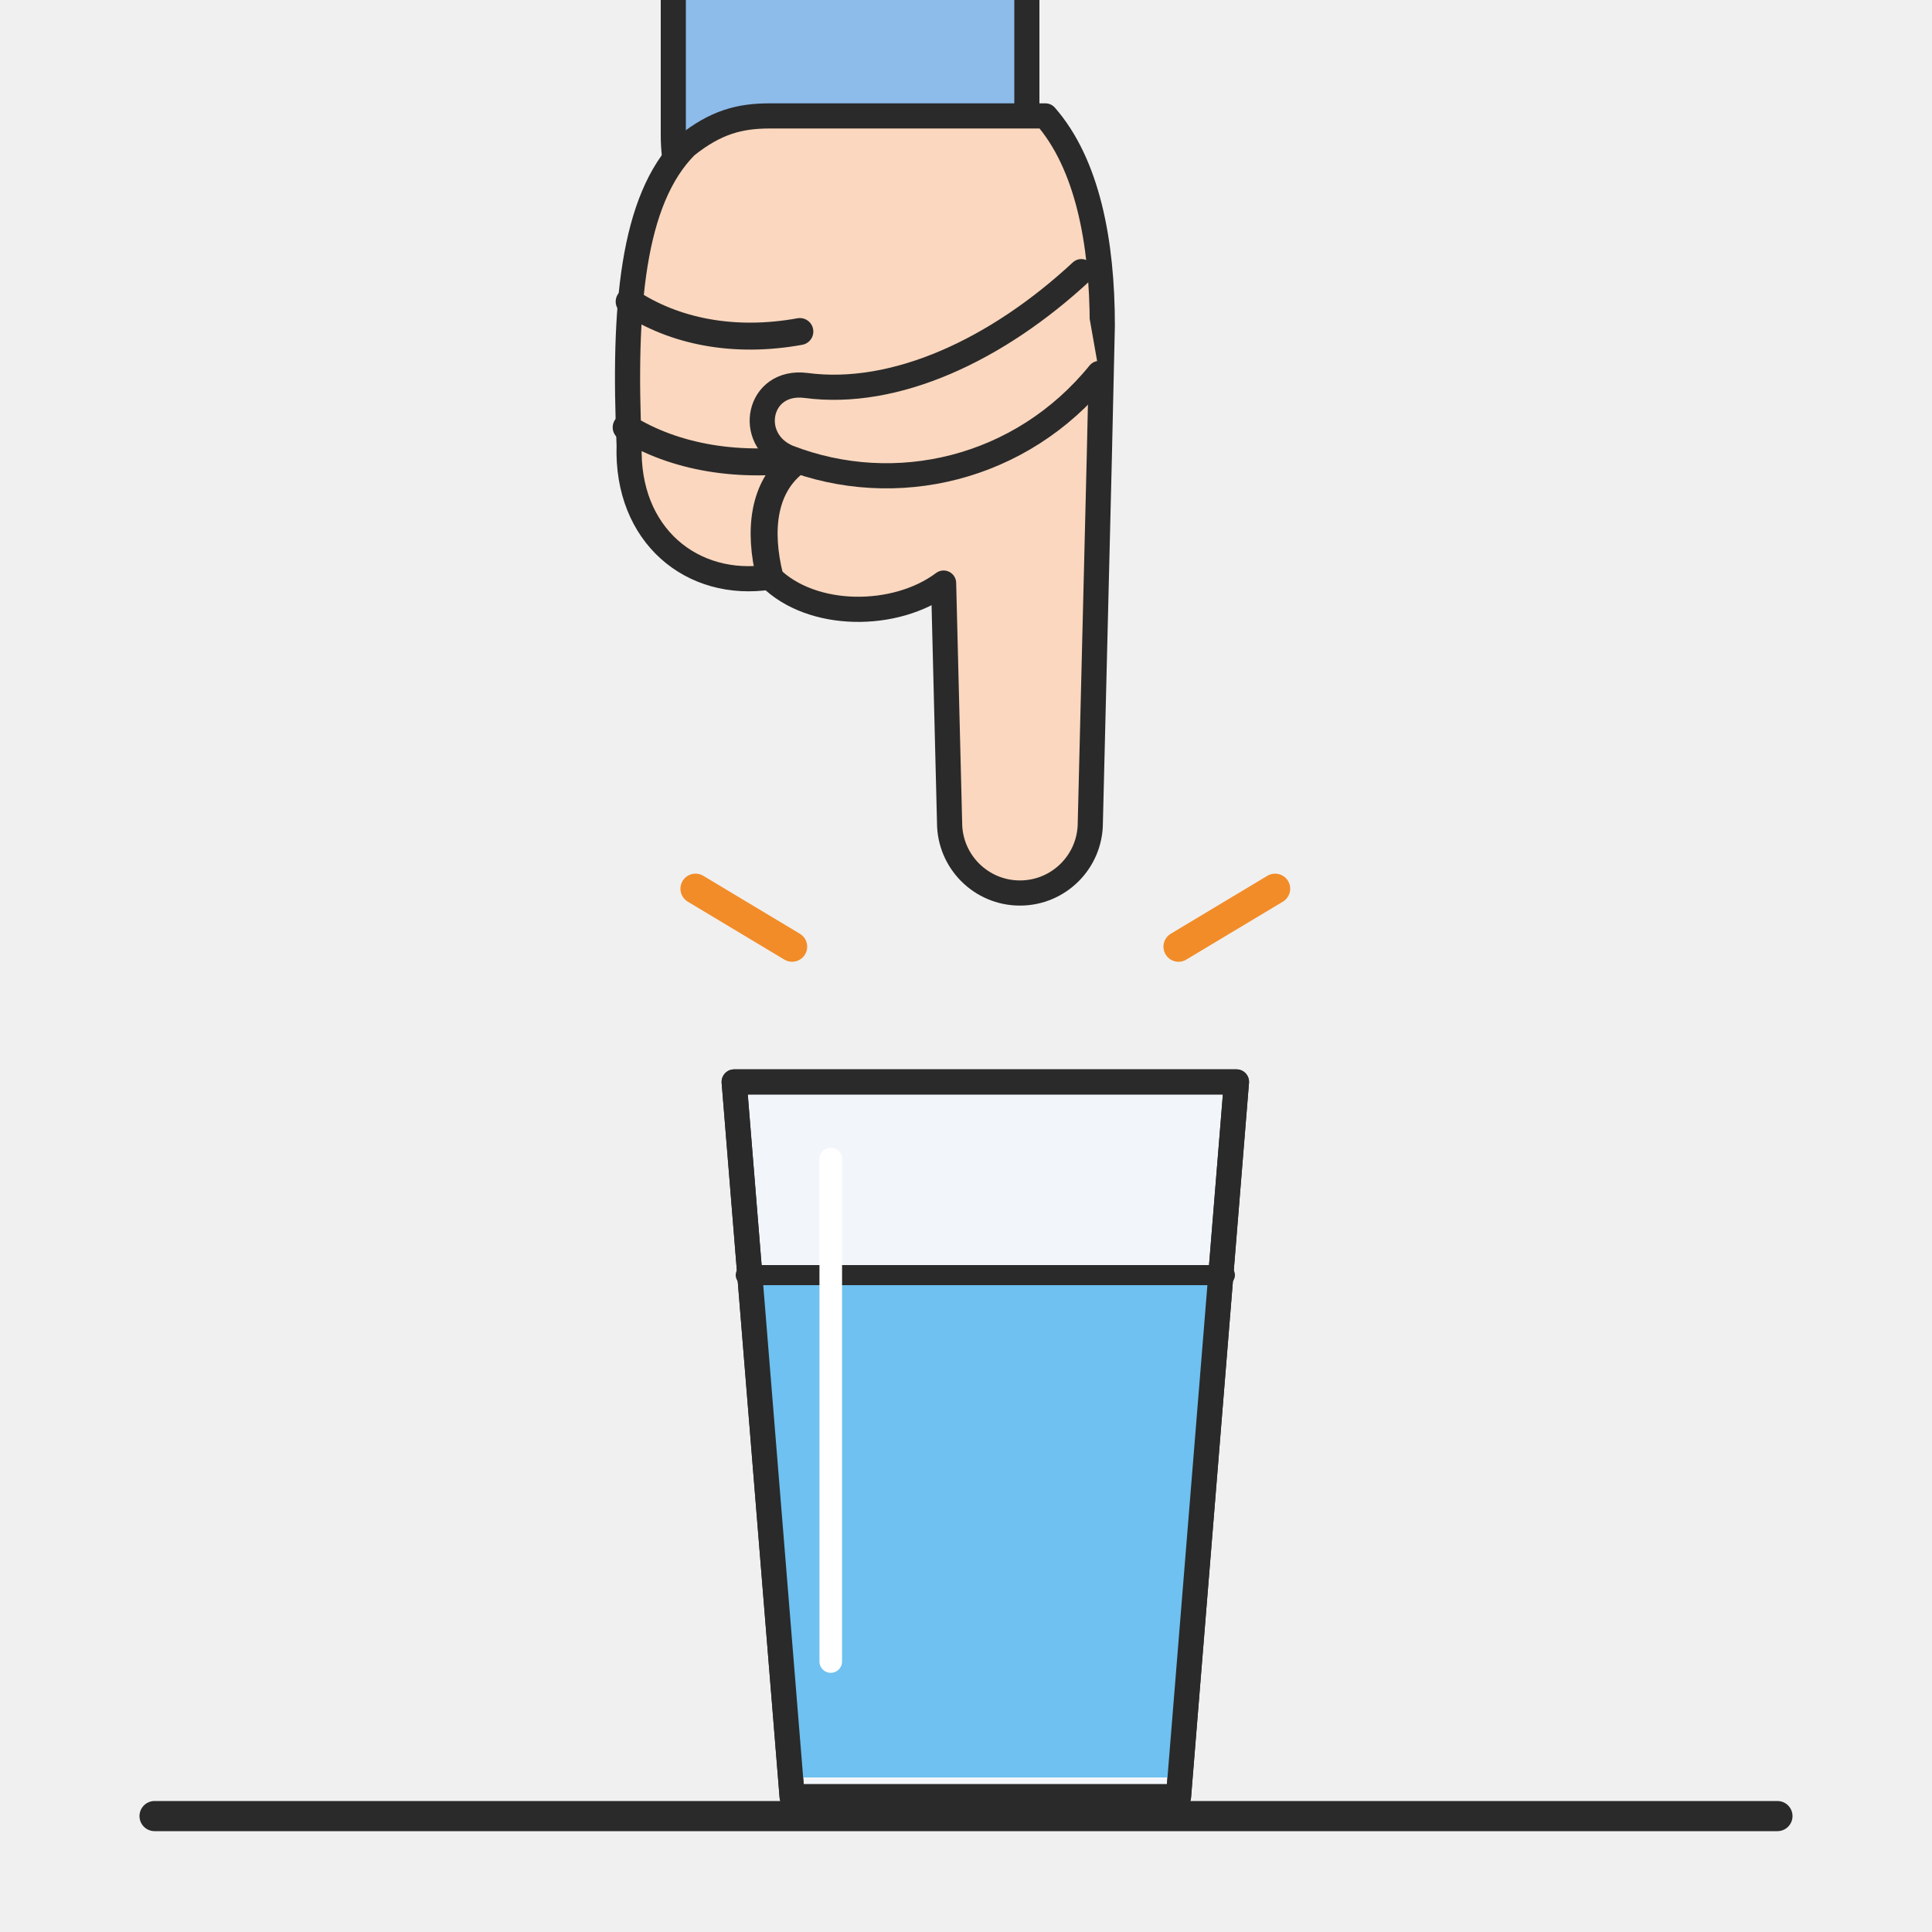
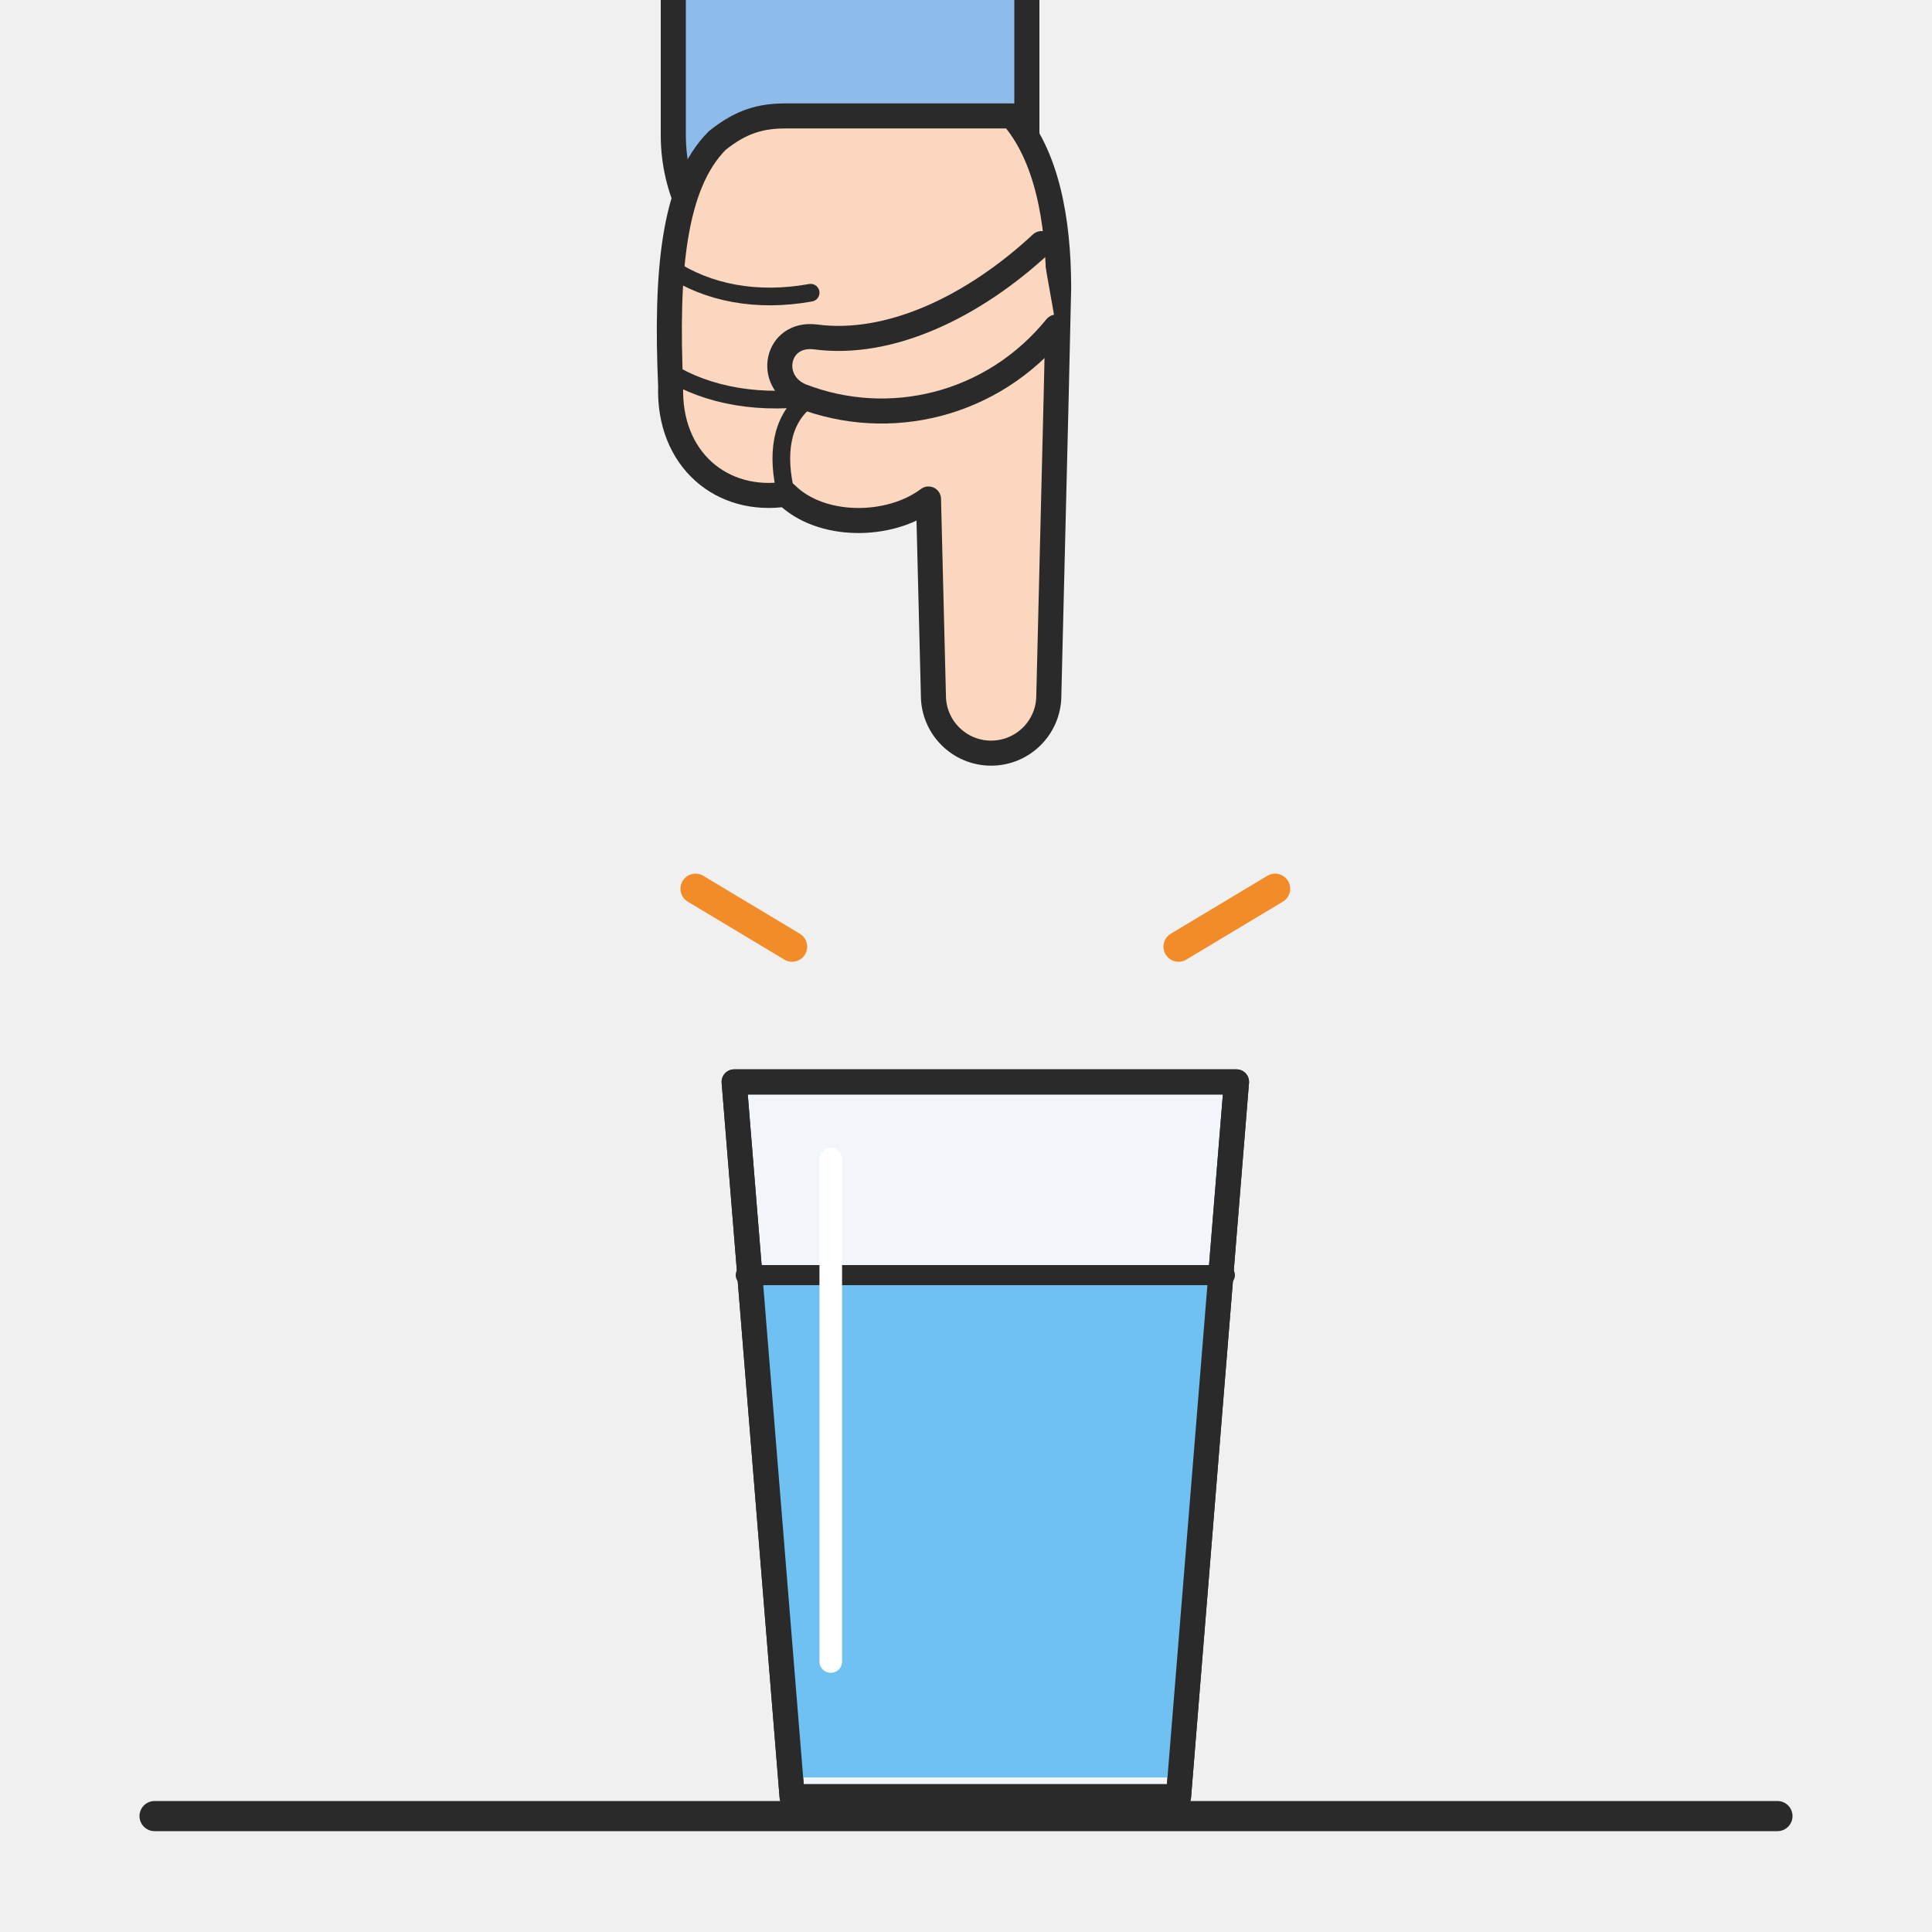
<svg xmlns="http://www.w3.org/2000/svg" viewBox="0 0 100 100" width="512" height="512" stroke-linecap="round" stroke-linejoin="round" role="img" aria-label="potrebovať">
  <path d="M8 94 H92" fill="none" stroke="#2A2A2A" stroke-width="1.56" />
  <path d="M38 56 L64 56 L61 93 L41 93 Z" fill="#F2F6FA" stroke="#2A2A2A" stroke-width="1.3" />
  <path d="M38.8 66 H63.2 L61 92 H41 Z" fill="#6EC1F0" stroke="#2A2A2A" stroke-width="0" />
  <path d="M38.6 66 H63.4" fill="none" stroke="#2A2A2A" stroke-width="1.04" />
  <path d="M38 56 L64 56 L61 93 L41 93 Z" fill="none" stroke="#2A2A2A" stroke-width="1.3" />
  <path d="M43 60 V86" fill="none" stroke="#FFFFFF" stroke-width="1.17" />
  <path d="M44 -6 V7" fill="none" stroke="#2A2A2A" stroke-width="19.6" />
  <path d="M44 -6 V7" fill="none" stroke="#8DBBEA" stroke-width="17" />
-   <g transform="translate(44.5 6) rotate(180) scale(1.55 1.55)">
-     <path d="M-6.2 0 C-7.6 -1.6 -8.1 -4.2 -8.1 -7 L-8 -11.4 L-7.7 -23.6 A2.35 2.35 0 0 1 -3 -23.6 L-2.8 -15.6 C-1.2 -16.8 1.6 -16.8 3 -15.4 C5.6 -15.8 7.8 -14 7.7 -11 C7.9 -6.4 7.6 -2.8 5.8 -1 C4.8 -0.2 4 0 3 0 Z" fill="#FAD7BE" stroke="#2A2A2A" stroke-width="0.84" />
-     <path d="M3 -15.4 C3.4 -13.8 3.2 -12.4 2.2 -11.6 M1.6 -11.4 C4 -11.8 6.2 -11.4 7.8 -10.4 M2 -7.2 C4.2 -7.6 6.2 -7.2 7.7 -6.2" fill="none" stroke="#2A2A2A" stroke-width="0.9" />
-     <path d="M-8 -8.6 C-5.4 -11.8 -1.2 -12.8 2.4 -11.4 C3.8 -10.8 3.4 -8.8 1.8 -9 C-1.2 -9.4 -4.6 -7.8 -7.4 -5.2" fill="#FAD7BE" stroke="#2A2A2A" stroke-width="0.84" />
+   <g transform="translate(44.5 6) rotate(180) scale(1.271 1.271)">
+     <path d="M-6.2 0 C-7.6 -1.6 -8.1 -4.2 -8.1 -7 L-8 -11.4 L-7.7 -23.6 A2.35 2.35 0 0 1 -3 -23.6 L-2.8 -15.6 C-1.2 -16.8 1.6 -16.8 3 -15.4 C5.6 -15.8 7.8 -14 7.7 -11 C7.9 -6.4 7.6 -2.8 5.8 -1 C4.8 -0.2 4 0 3 0 Z" fill="#FAD7BE" stroke="#2A2A2A" stroke-width="1.02" />
+     <path d="M3 -15.4 C3.4 -13.8 3.2 -12.4 2.2 -11.6 M1.6 -11.4 C4 -11.8 6.2 -11.4 7.8 -10.4 M2 -7.2 C4.2 -7.6 6.2 -7.2 7.7 -6.2" fill="none" stroke="#2A2A2A" stroke-width="0.72" />
+     <path d="M-8 -8.6 C-5.4 -11.8 -1.2 -12.8 2.4 -11.4 C3.8 -10.8 3.4 -8.8 1.8 -9 C-1.2 -9.4 -4.6 -7.8 -7.4 -5.2" fill="#FAD7BE" stroke="#2A2A2A" stroke-width="1.02" />
  </g>
  <path d="M36 46 L41 49 M66 46 L61 49" fill="none" stroke="#F28C28" stroke-width="1.56" />
</svg>
